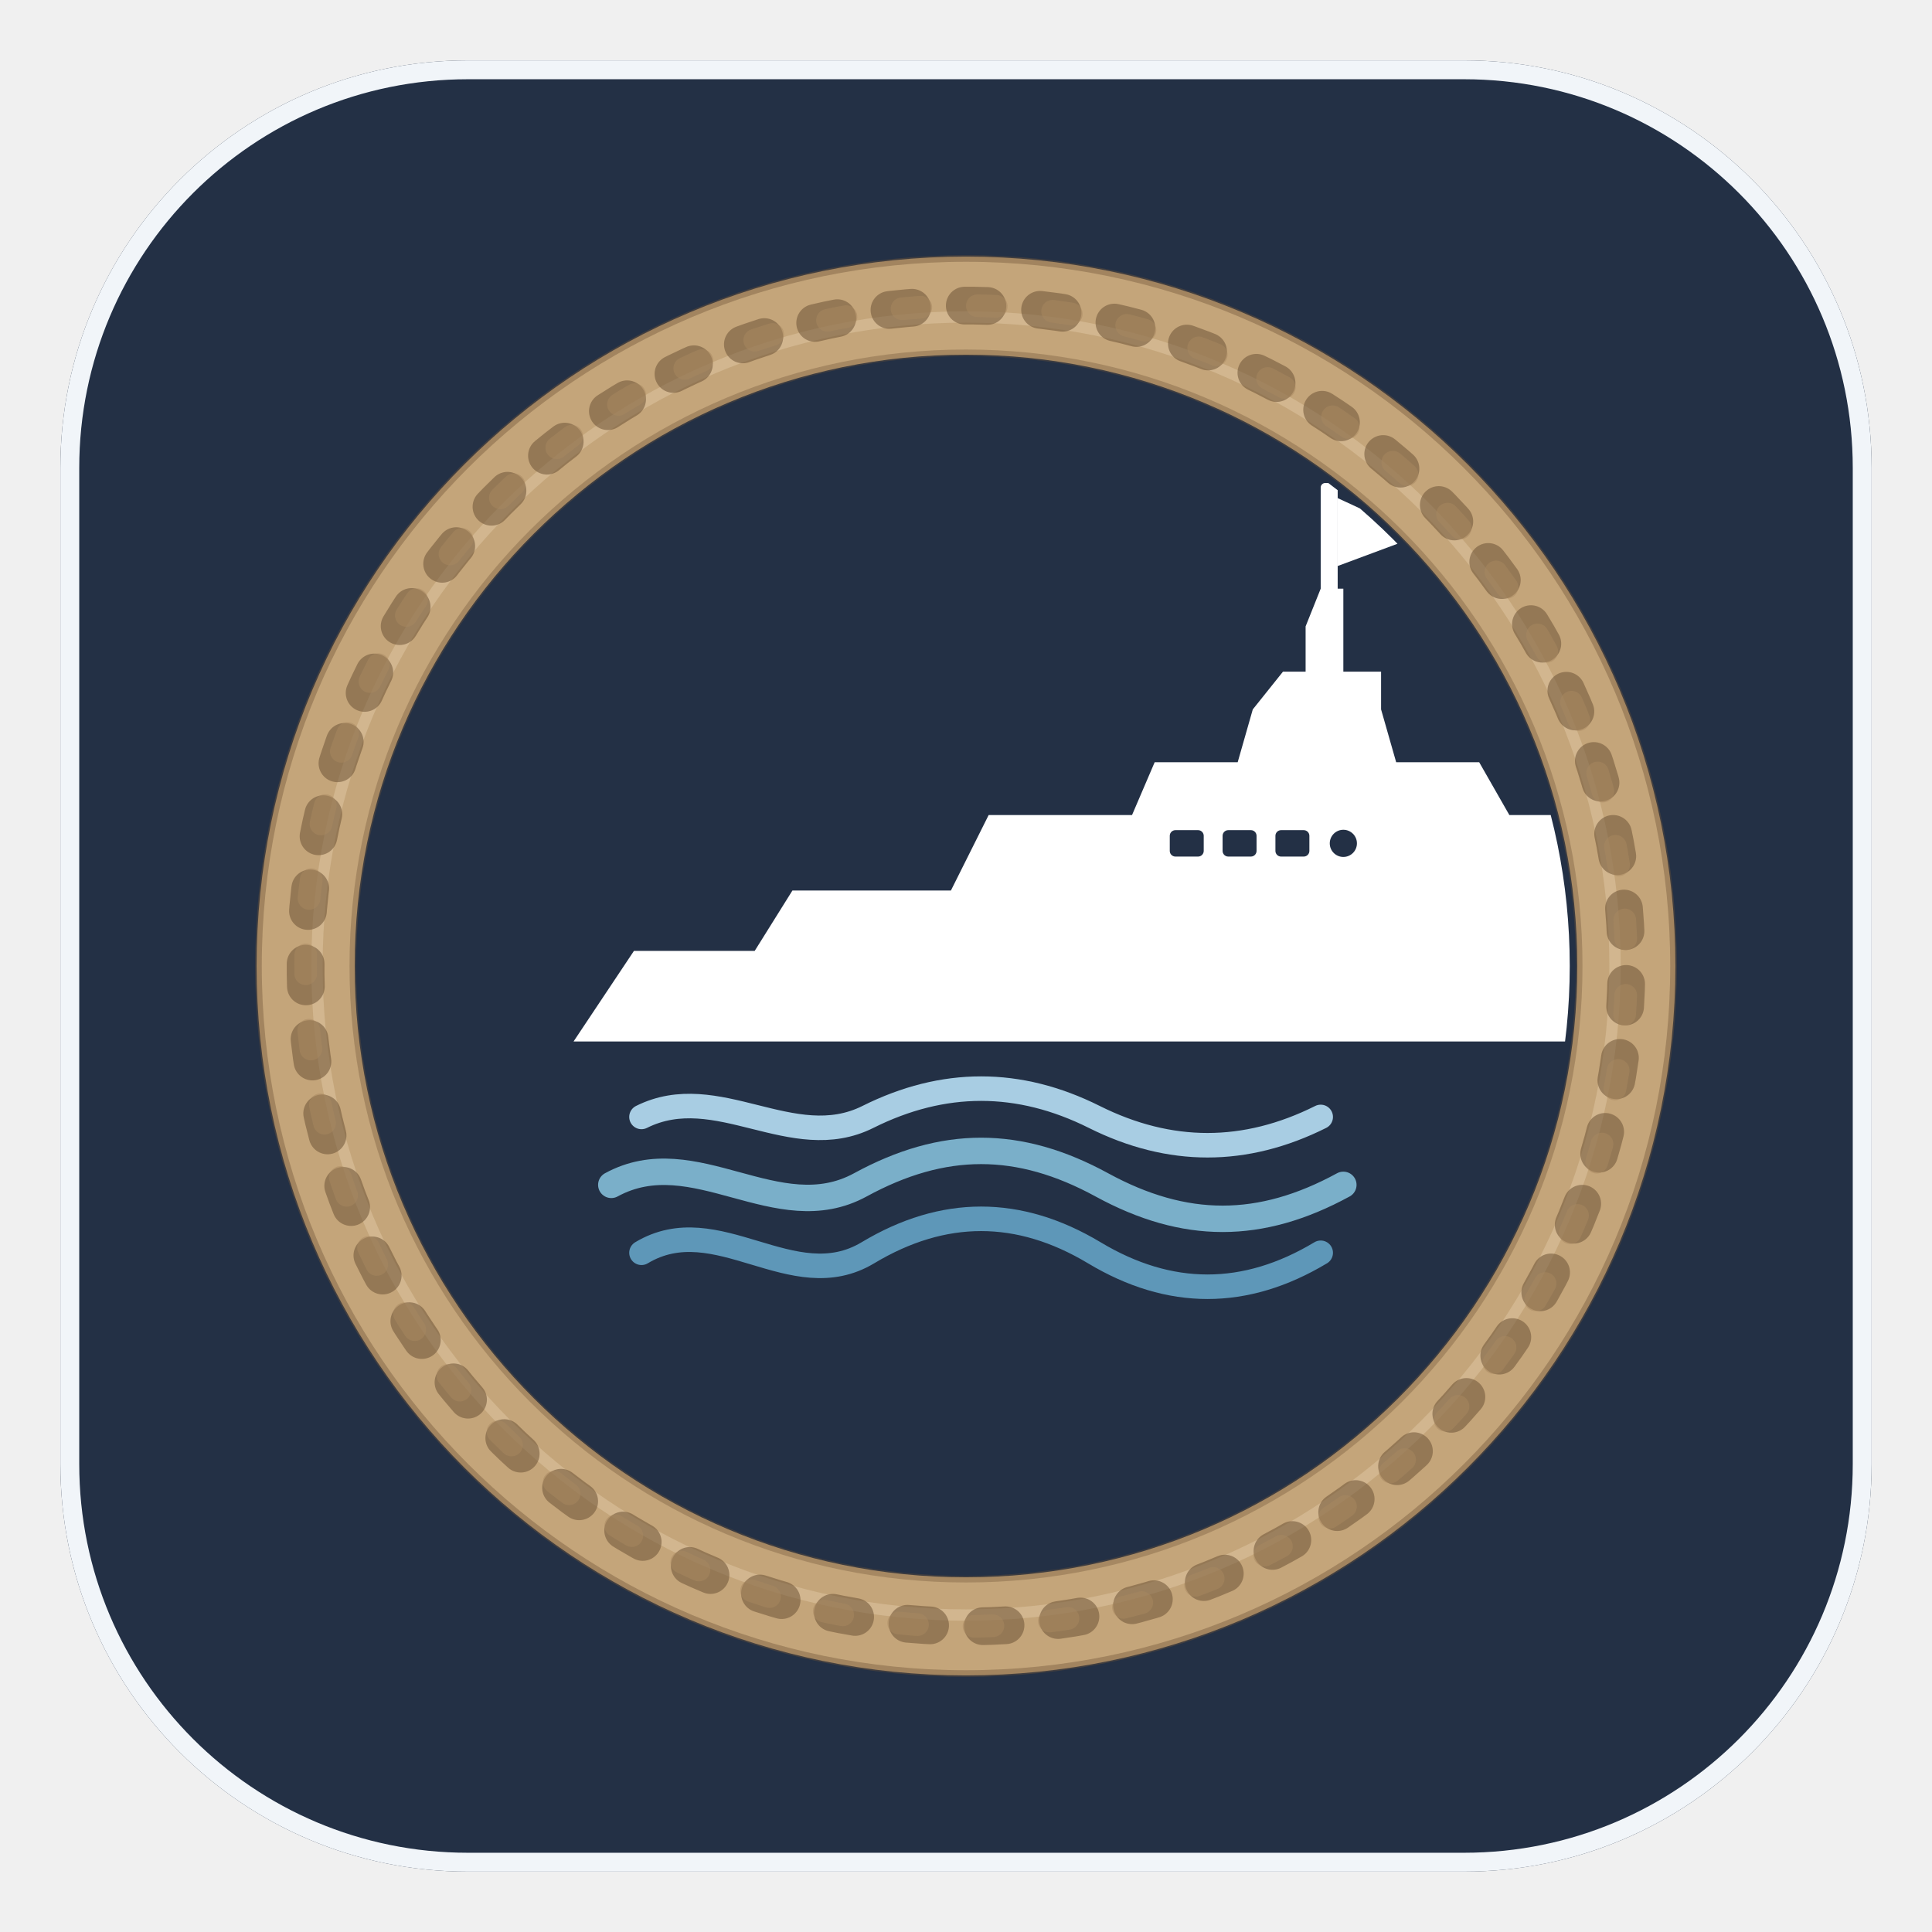
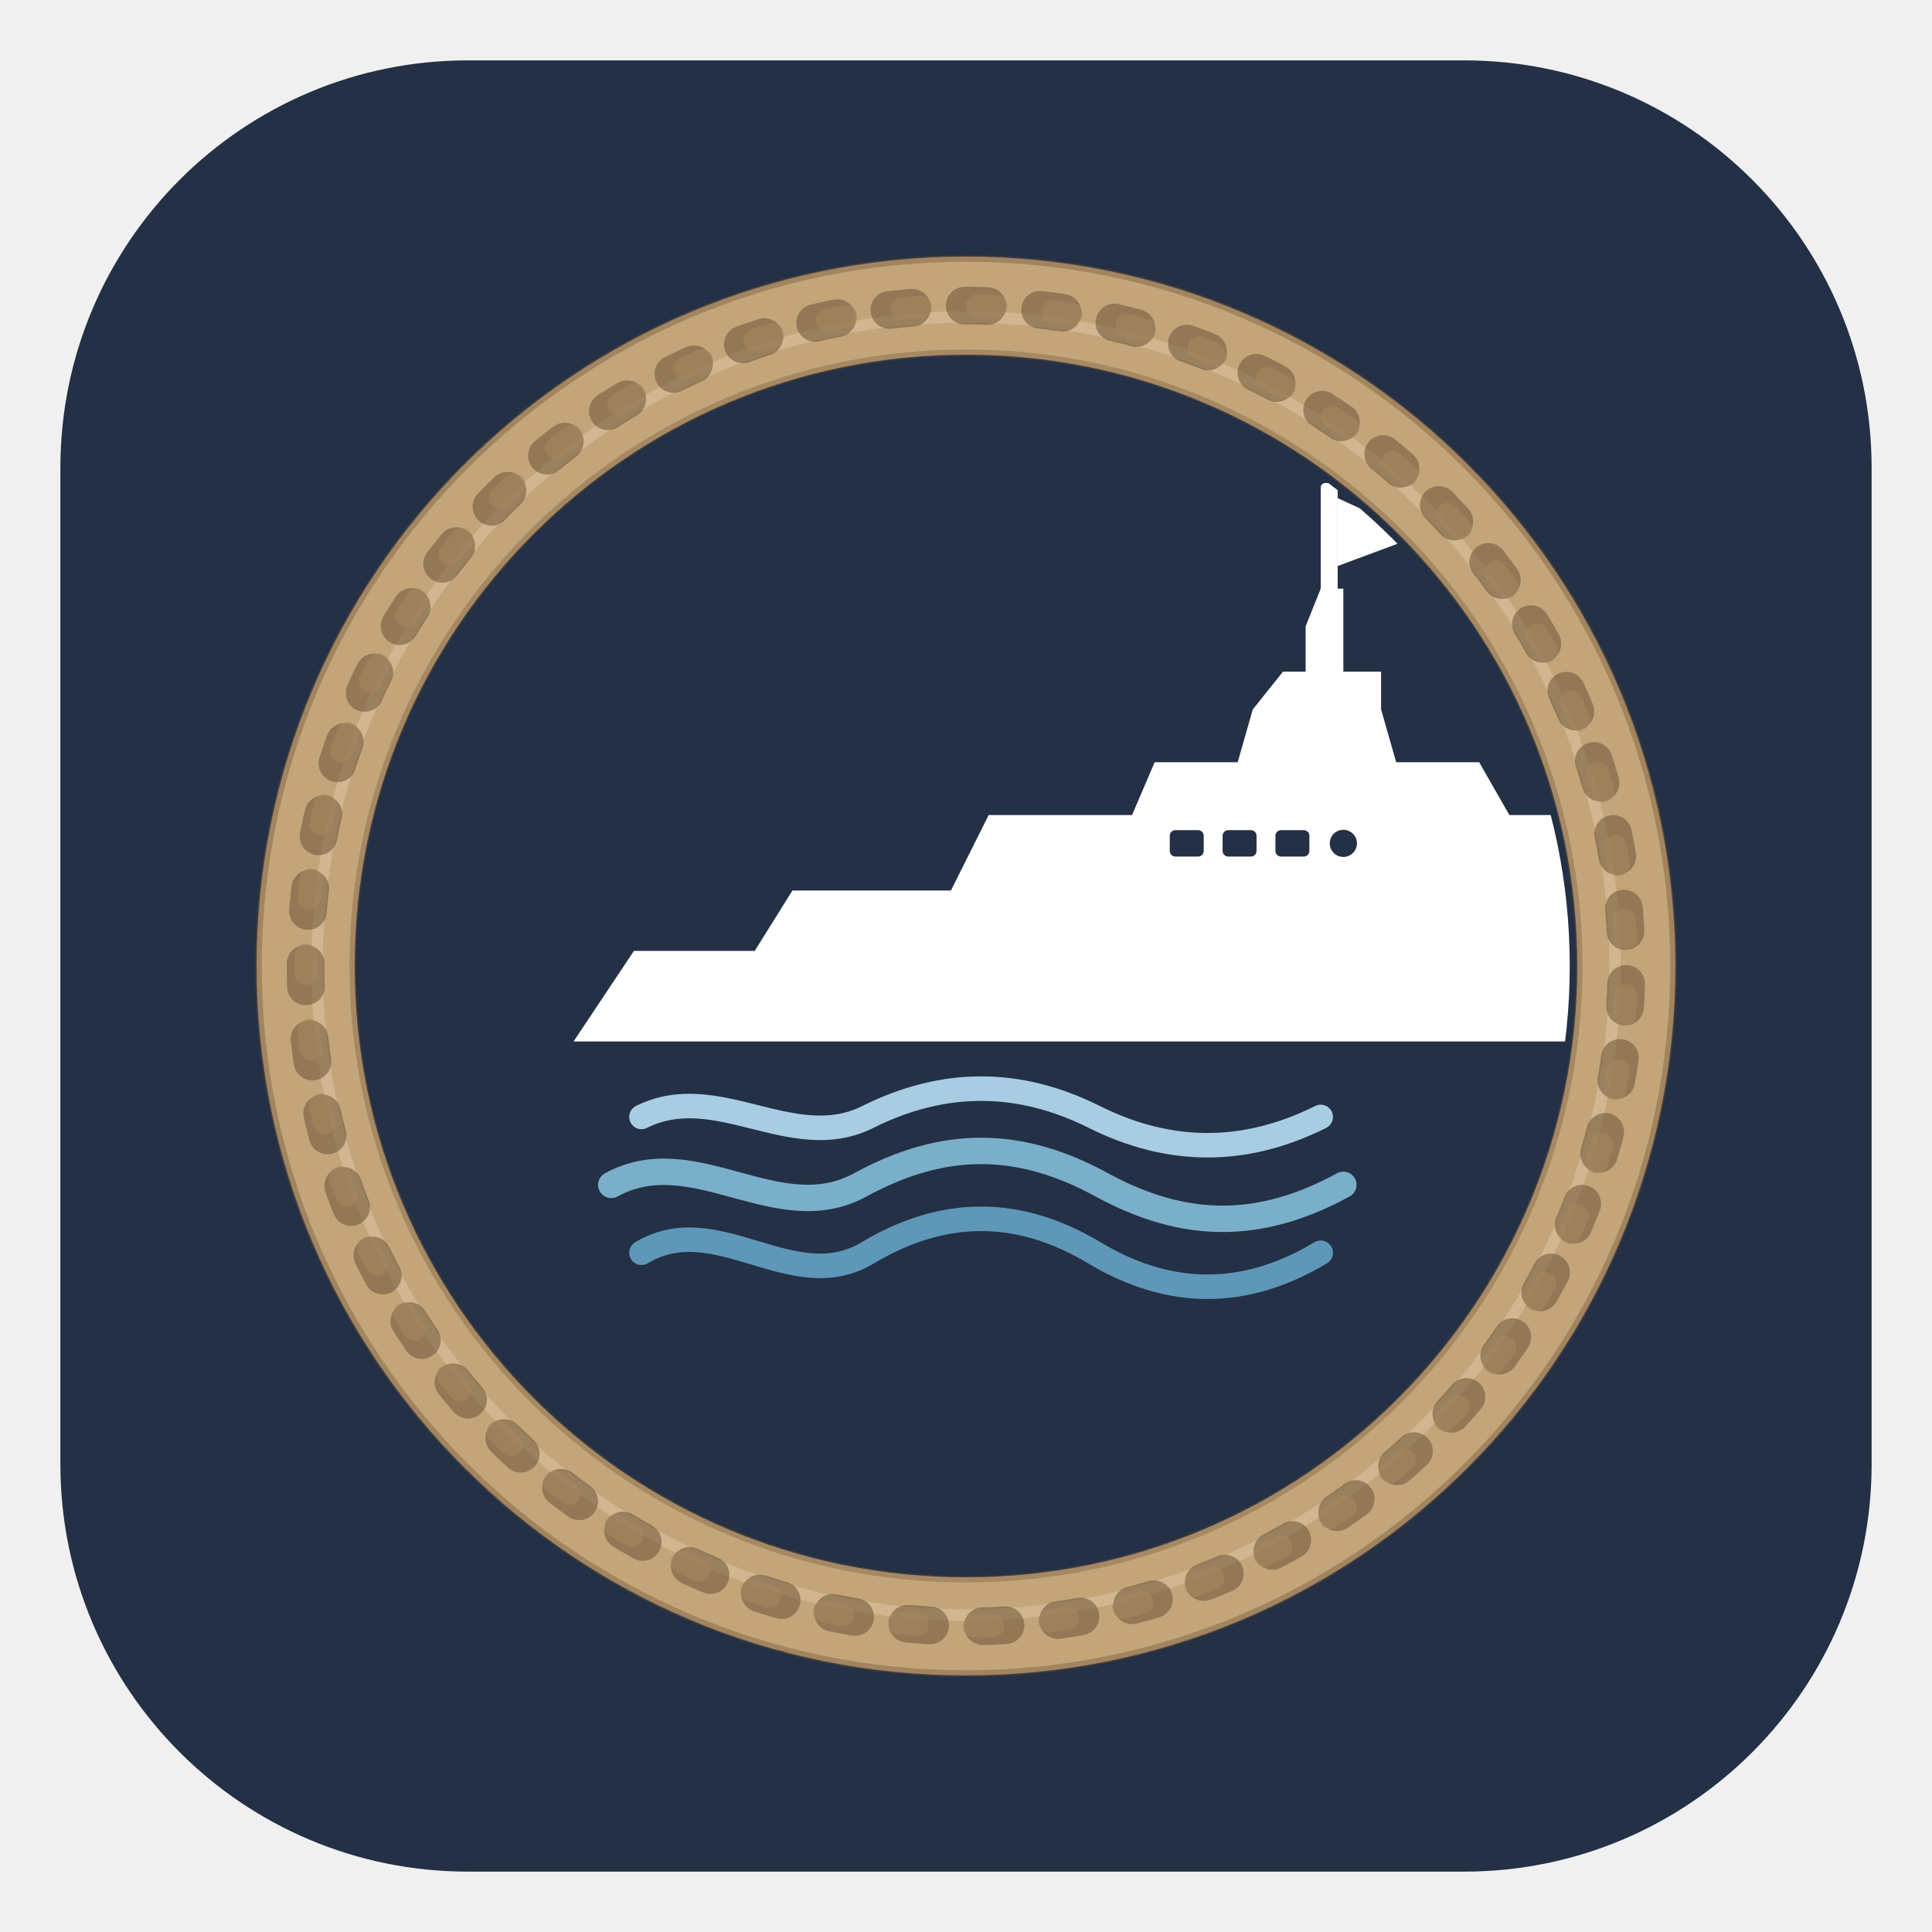
<svg xmlns="http://www.w3.org/2000/svg" width="512" height="512" viewBox="0 0 512 512" role="img" aria-label="River Watch">
  <defs>
    <clipPath id="inside-rope">
      <circle cx="256" cy="256" r="160" />
    </clipPath>
    <path id="rope-path" d="M256,81 A175,175 0 1 1 255.9,81" />
  </defs>
  <rect x="16" y="16" width="480" height="480" rx="108" ry="108" fill="#233045" />
-   <rect x="18.5" y="18.5" width="475" height="475" rx="105.5" ry="105.5" fill="none" stroke="#F1F5F9" stroke-width="5" />
  <circle cx="256" cy="256" r="175" fill="none" stroke="#C4A57A" stroke-width="26" />
  <circle cx="256" cy="256" r="187.5" fill="none" stroke="#6E5336" stroke-width="1.75" opacity="0.4" />
  <circle cx="256" cy="256" r="162.5" fill="none" stroke="#6E5336" stroke-width="1.75" opacity="0.35" />
  <circle cx="256" cy="256" r="172" fill="none" stroke="#E6D0AE" stroke-width="3" opacity="0.4" />
  <circle cx="256" cy="256" r="175" fill="none" stroke="#6E5336" stroke-width="10" stroke-dasharray="6 14" stroke-linecap="round" opacity="0.55" transform="rotate(8 256 256)" />
  <circle cx="256" cy="256" r="175" fill="none" stroke="#A88860" stroke-width="6" stroke-dasharray="5 15" stroke-linecap="round" opacity="0.5" transform="rotate(-4 256 256)" />
  <g clip-path="url(#inside-rope)">
    <path fill="#FFFFFF" d="       M152 276       L168 252       L200 252       L210 236       L252 236       L262 216       L300 216       L306 202       L328 202       L332 188       L340 178       L346 178       L346 166       L350 156       L356 156       L356 178       L366 178       L366 188       L370 202       L392 202       L400 216       L430 216       L442 236       L458 236       L468 252       L458 276       Z" />
    <rect x="350" y="128" width="4.5" height="48" rx="1.2" fill="#FFFFFF" />
    <path fill="#FFFFFF" d="M354.5 132 L376 142 L354.5 150 Z" />
    <rect x="310" y="220" width="9" height="7" rx="1.5" fill="#233045" />
    <rect x="324" y="220" width="9" height="7" rx="1.5" fill="#233045" />
    <rect x="338" y="220" width="9" height="7" rx="1.5" fill="#233045" />
    <circle cx="356" cy="223.5" r="3.6" fill="#233045" />
    <path fill="none" stroke="#A8CDE3" stroke-width="6.5" stroke-linecap="round" stroke-linejoin="round" d="M170 296 C190 286, 210 306, 230 296 S270 286, 290 296 S330 306, 350 296" />
    <path fill="none" stroke="#7AAFC9" stroke-width="7" stroke-linecap="round" stroke-linejoin="round" d="M162 314 C184 302, 206 326, 228 314 S270 302, 292 314 S334 326, 356 314" />
    <path fill="none" stroke="#5E97B8" stroke-width="6.5" stroke-linecap="round" stroke-linejoin="round" d="M170 332 C190 320, 210 344, 230 332 S270 320, 290 332 S330 344, 350 332" />
  </g>
</svg>
